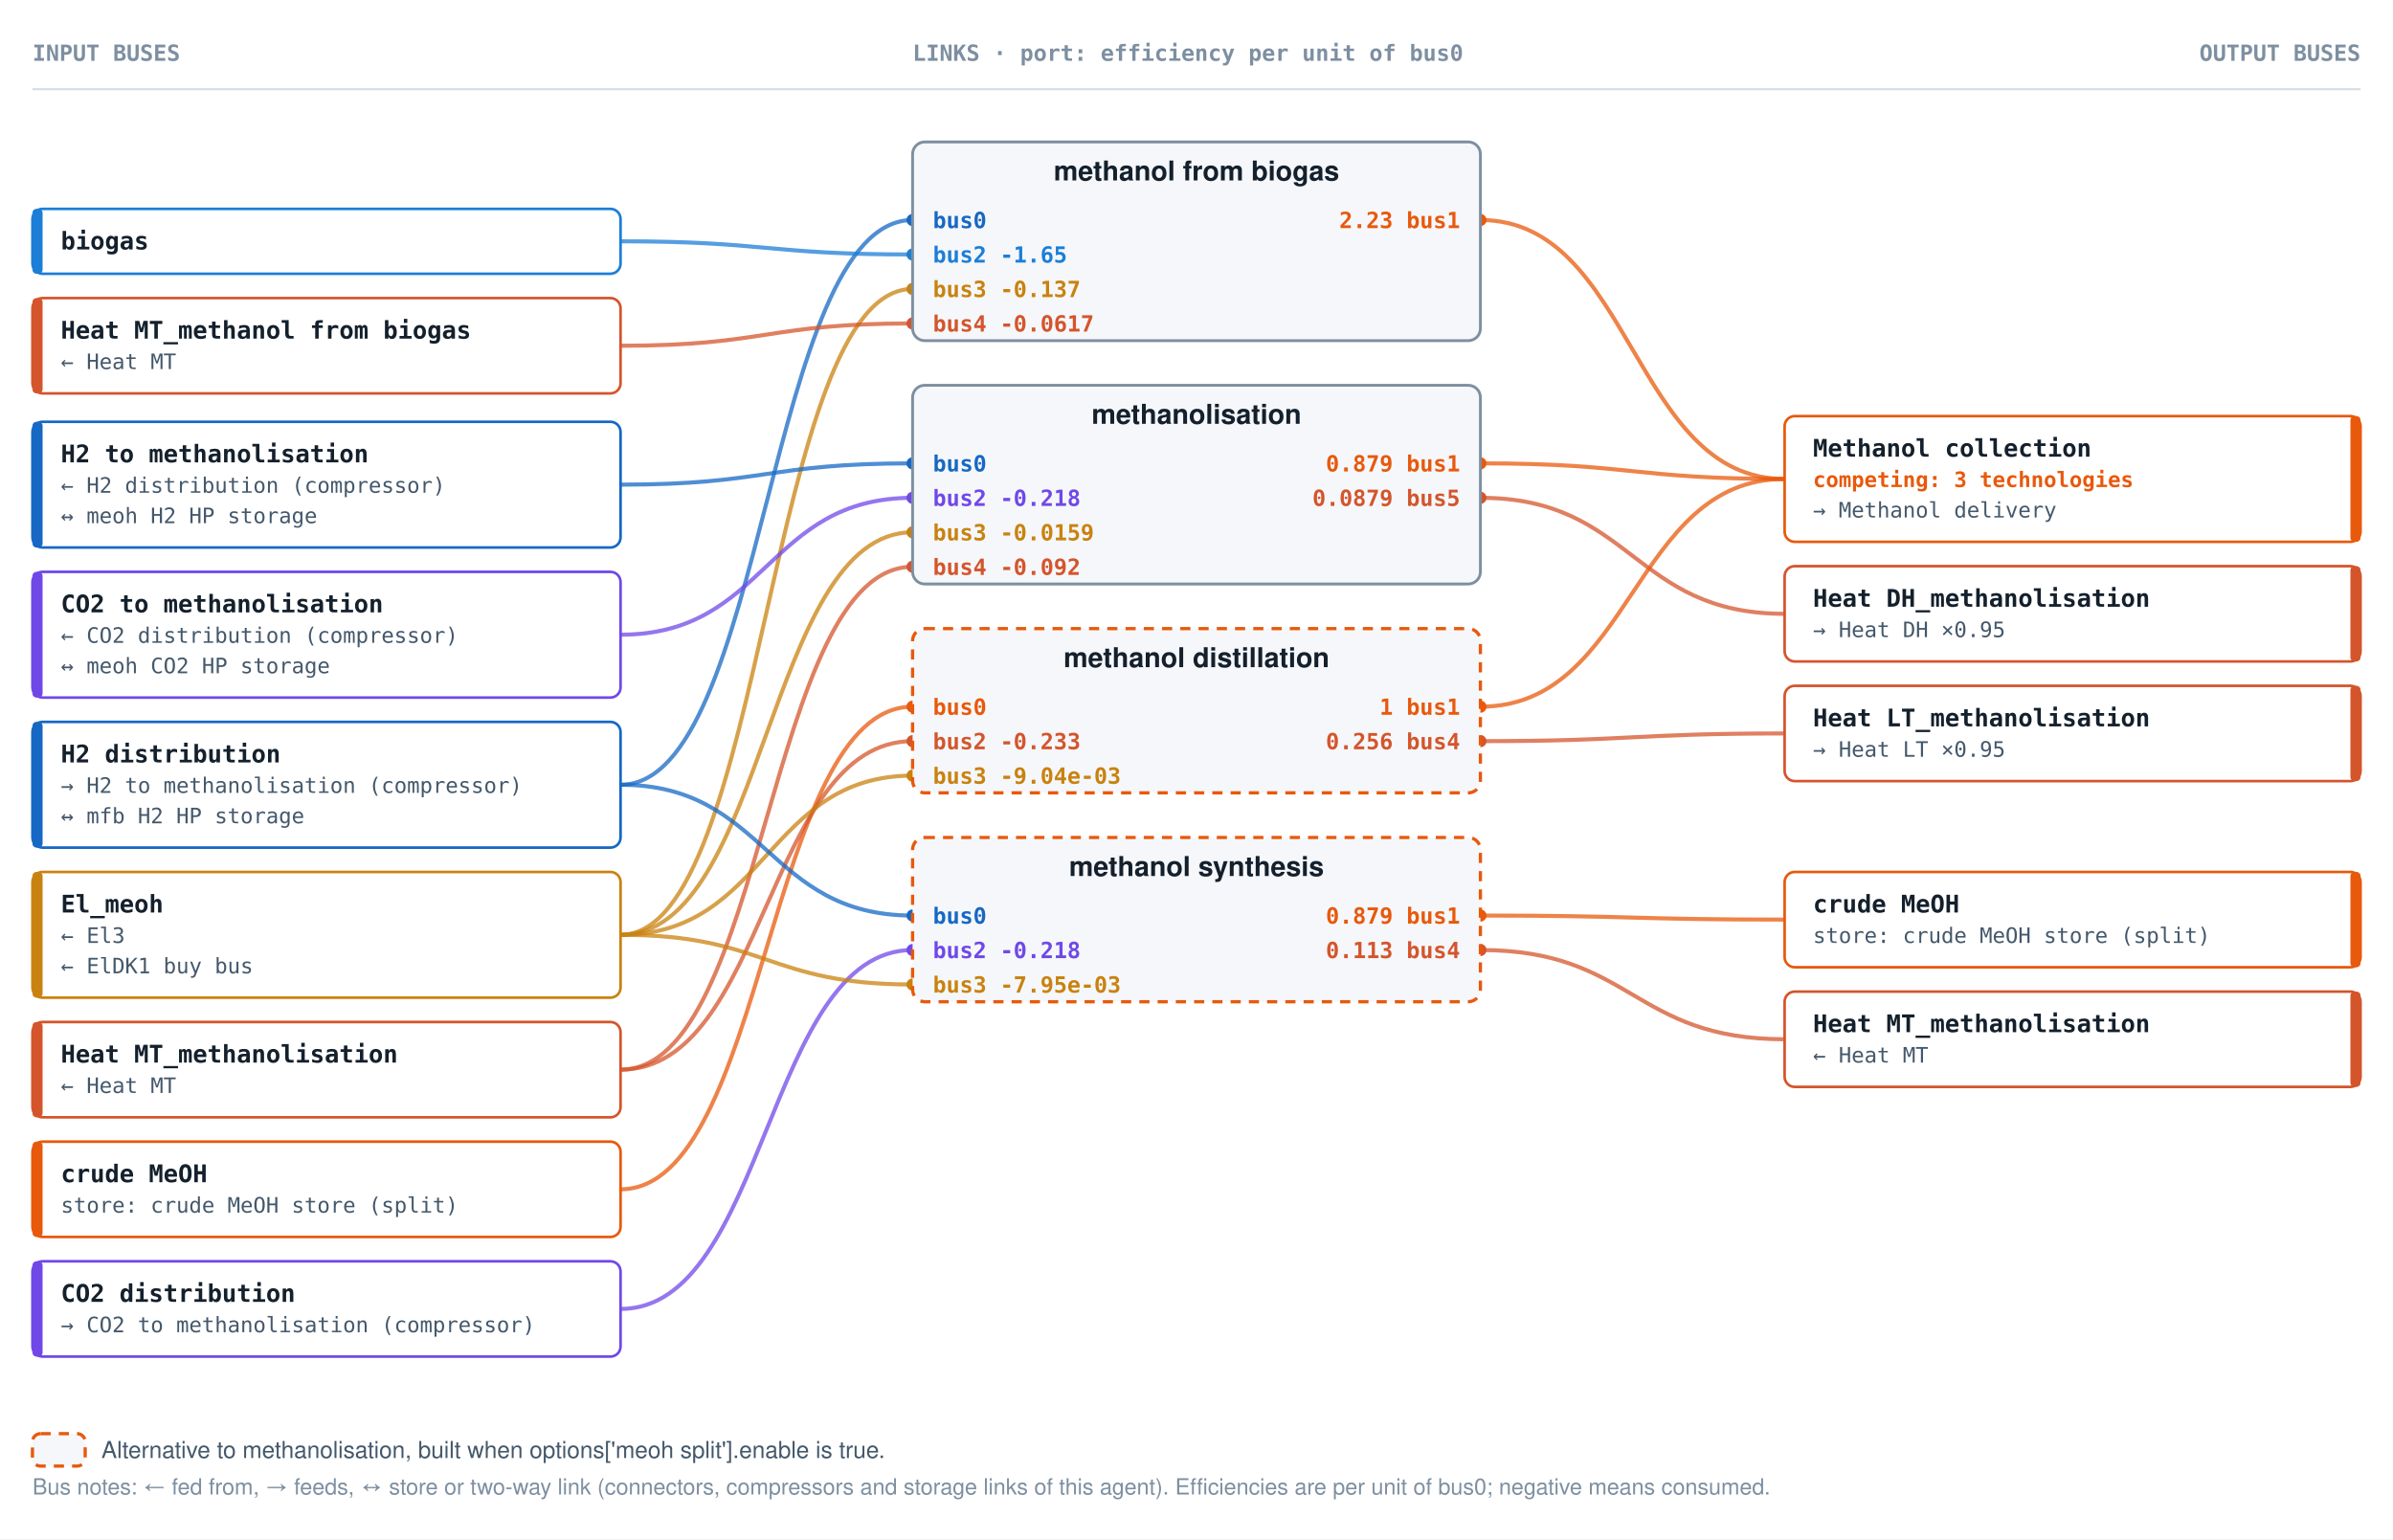
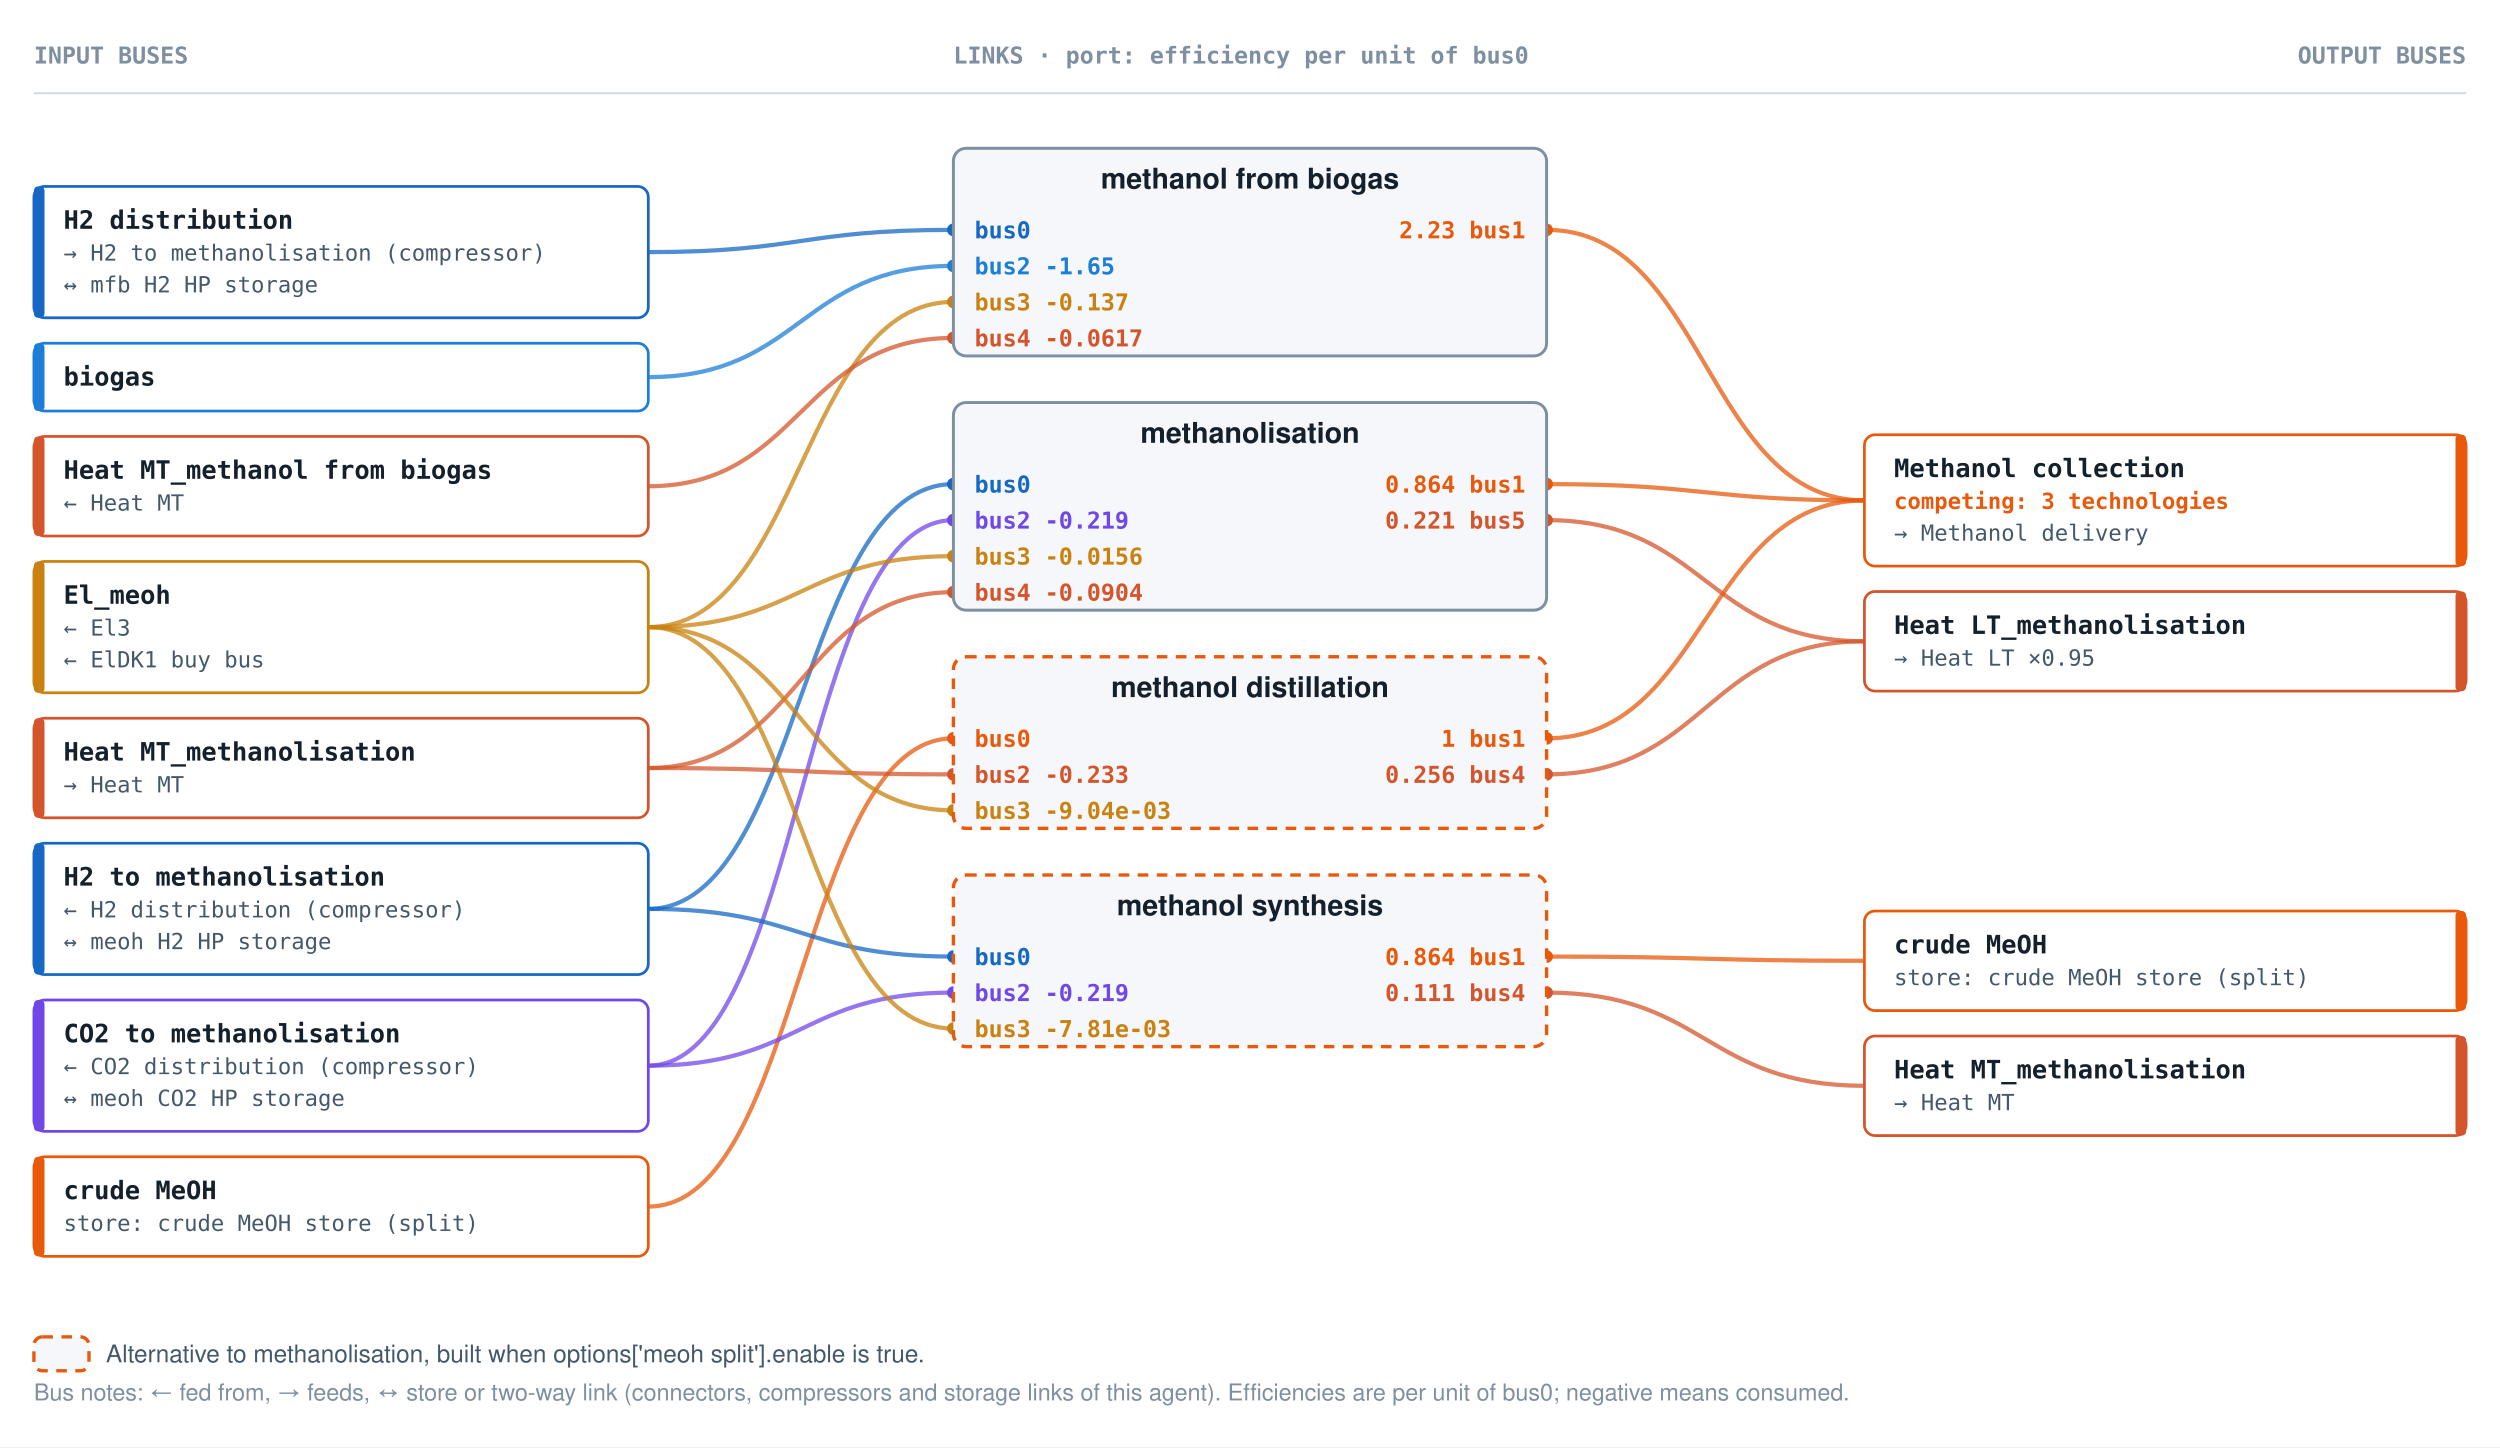
- <svg xmlns="http://www.w3.org/2000/svg" viewBox="0 0 1180 759" width="100%" role="img" aria-label="Methanol: links and their bus connections">
-   <rect width="1180" height="759" fill="#ffffff" />
+ <svg xmlns="http://www.w3.org/2000/svg" viewBox="0 0 1180 683" width="100%" role="img" aria-label="Methanol: links and their bus connections">
+   <rect width="1180" height="683" fill="#ffffff" />
  <text x="16.0" y="30.0" font-family="IBM Plex Mono, ui-monospace, SFMono-Regular, Menlo, monospace" font-size="11" font-weight="600" fill="#7d8fa1" text-anchor="start">INPUT BUSES</text>
  <text x="450.0" y="30.0" font-family="IBM Plex Mono, ui-monospace, SFMono-Regular, Menlo, monospace" font-size="11" font-weight="600" fill="#7d8fa1" text-anchor="start">LINKS  ·  port: efficiency per unit of bus0</text>
  <text x="1164.0" y="30.0" font-family="IBM Plex Mono, ui-monospace, SFMono-Regular, Menlo, monospace" font-size="11" font-weight="600" fill="#7d8fa1" text-anchor="end">OUTPUT BUSES</text>
  <line x1="16" y1="44" x2="1164" y2="44" stroke="#d3dbe4" />
-   <path d="M306,387.0 C378.0,387.0 378.0,108.5 450,108.5" fill="none" stroke="#1668c4" stroke-width="2" stroke-opacity=".75" />
+   <path d="M306,119.0 C378.0,119.0 378.0,108.5 450,108.5" fill="none" stroke="#1668c4" stroke-width="2" stroke-opacity=".75" />
  <circle cx="450" cy="108.5" r="3" fill="#1668c4" />
-   <path d="M306,119.0 C378.0,119.0 378.0,125.5 450,125.5" fill="none" stroke="#1c7ed6" stroke-width="2" stroke-opacity=".75" />
+   <path d="M306,178.0 C378.0,178.0 378.0,125.5 450,125.5" fill="none" stroke="#1c7ed6" stroke-width="2" stroke-opacity=".75" />
  <circle cx="450" cy="125.5" r="3" fill="#1c7ed6" />
-   <path d="M306,461.0 C378.0,461.0 378.0,142.5 450,142.5" fill="none" stroke="#c9820f" stroke-width="2" stroke-opacity=".75" />
+   <path d="M306,296.0 C378.0,296.0 378.0,142.5 450,142.5" fill="none" stroke="#c9820f" stroke-width="2" stroke-opacity=".75" />
  <circle cx="450" cy="142.5" r="3" fill="#c9820f" />
-   <path d="M306,170.5 C378.0,170.5 378.0,159.5 450,159.5" fill="none" stroke="#d4552c" stroke-width="2" stroke-opacity=".75" />
+   <path d="M306,229.5 C378.0,229.5 378.0,159.5 450,159.5" fill="none" stroke="#d4552c" stroke-width="2" stroke-opacity=".75" />
  <circle cx="450" cy="159.5" r="3" fill="#d4552c" />
  <path d="M880,236.2 C805.0,236.2 805.0,108.5 730,108.5" fill="none" stroke="#e8590c" stroke-width="2" stroke-opacity=".75" />
  <circle cx="730" cy="108.5" r="3" fill="#e8590c" />
-   <path d="M306,239.0 C378.0,239.0 378.0,228.5 450,228.5" fill="none" stroke="#1668c4" stroke-width="2" stroke-opacity=".75" />
+   <path d="M306,429.0 C378.0,429.0 378.0,228.5 450,228.5" fill="none" stroke="#1668c4" stroke-width="2" stroke-opacity=".75" />
  <circle cx="450" cy="228.5" r="3" fill="#1668c4" />
-   <path d="M306,313.0 C378.0,313.0 378.0,245.5 450,245.5" fill="none" stroke="#7048e8" stroke-width="2" stroke-opacity=".75" />
+   <path d="M306,503.0 C378.0,503.0 378.0,245.5 450,245.5" fill="none" stroke="#7048e8" stroke-width="2" stroke-opacity=".75" />
  <circle cx="450" cy="245.5" r="3" fill="#7048e8" />
-   <path d="M306,461.0 C378.0,461.0 378.0,262.5 450,262.5" fill="none" stroke="#c9820f" stroke-width="2" stroke-opacity=".75" />
+   <path d="M306,296.0 C378.0,296.0 378.0,262.5 450,262.5" fill="none" stroke="#c9820f" stroke-width="2" stroke-opacity=".75" />
  <circle cx="450" cy="262.5" r="3" fill="#c9820f" />
-   <path d="M306,527.5 C378.0,527.5 378.0,279.5 450,279.5" fill="none" stroke="#d4552c" stroke-width="2" stroke-opacity=".75" />
+   <path d="M306,362.5 C378.0,362.5 378.0,279.5 450,279.5" fill="none" stroke="#d4552c" stroke-width="2" stroke-opacity=".75" />
  <circle cx="450" cy="279.5" r="3" fill="#d4552c" />
  <path d="M880,236.2 C805.0,236.2 805.0,228.5 730,228.5" fill="none" stroke="#e8590c" stroke-width="2" stroke-opacity=".75" />
  <circle cx="730" cy="228.5" r="3" fill="#e8590c" />
  <path d="M880,302.7 C805.0,302.7 805.0,245.5 730,245.5" fill="none" stroke="#d4552c" stroke-width="2" stroke-opacity=".75" />
  <circle cx="730" cy="245.5" r="3" fill="#d4552c" />
-   <path d="M306,586.5 C378.0,586.5 378.0,348.5 450,348.5" fill="none" stroke="#e8590c" stroke-width="2" stroke-opacity=".75" />
+   <path d="M306,569.5 C378.0,569.5 378.0,348.5 450,348.5" fill="none" stroke="#e8590c" stroke-width="2" stroke-opacity=".75" />
  <circle cx="450" cy="348.5" r="3" fill="#e8590c" />
-   <path d="M306,527.5 C378.0,527.5 378.0,365.5 450,365.5" fill="none" stroke="#d4552c" stroke-width="2" stroke-opacity=".75" />
+   <path d="M306,362.5 C378.0,362.5 378.0,365.5 450,365.5" fill="none" stroke="#d4552c" stroke-width="2" stroke-opacity=".75" />
  <circle cx="450" cy="365.5" r="3" fill="#d4552c" />
-   <path d="M306,461.0 C378.0,461.0 378.0,382.5 450,382.5" fill="none" stroke="#c9820f" stroke-width="2" stroke-opacity=".75" />
+   <path d="M306,296.0 C378.0,296.0 378.0,382.5 450,382.5" fill="none" stroke="#c9820f" stroke-width="2" stroke-opacity=".75" />
  <circle cx="450" cy="382.5" r="3" fill="#c9820f" />
  <path d="M880,236.2 C805.0,236.2 805.0,348.5 730,348.5" fill="none" stroke="#e8590c" stroke-width="2" stroke-opacity=".75" />
  <circle cx="730" cy="348.5" r="3" fill="#e8590c" />
-   <path d="M880,361.7 C805.0,361.7 805.0,365.5 730,365.5" fill="none" stroke="#d4552c" stroke-width="2" stroke-opacity=".75" />
+   <path d="M880,302.7 C805.0,302.7 805.0,365.5 730,365.5" fill="none" stroke="#d4552c" stroke-width="2" stroke-opacity=".75" />
  <circle cx="730" cy="365.5" r="3" fill="#d4552c" />
-   <path d="M306,387.0 C378.0,387.0 378.0,451.5 450,451.5" fill="none" stroke="#1668c4" stroke-width="2" stroke-opacity=".75" />
+   <path d="M306,429.0 C378.0,429.0 378.0,451.5 450,451.5" fill="none" stroke="#1668c4" stroke-width="2" stroke-opacity=".75" />
  <circle cx="450" cy="451.5" r="3" fill="#1668c4" />
-   <path d="M306,645.5 C378.0,645.5 378.0,468.5 450,468.5" fill="none" stroke="#7048e8" stroke-width="2" stroke-opacity=".75" />
+   <path d="M306,503.0 C378.0,503.0 378.0,468.5 450,468.5" fill="none" stroke="#7048e8" stroke-width="2" stroke-opacity=".75" />
  <circle cx="450" cy="468.5" r="3" fill="#7048e8" />
-   <path d="M306,461.0 C378.0,461.0 378.0,485.5 450,485.5" fill="none" stroke="#c9820f" stroke-width="2" stroke-opacity=".75" />
+   <path d="M306,296.0 C378.0,296.0 378.0,485.5 450,485.5" fill="none" stroke="#c9820f" stroke-width="2" stroke-opacity=".75" />
  <circle cx="450" cy="485.5" r="3" fill="#c9820f" />
  <path d="M880,453.5 C805.0,453.5 805.0,451.5 730,451.5" fill="none" stroke="#e8590c" stroke-width="2" stroke-opacity=".75" />
  <circle cx="730" cy="451.5" r="3" fill="#e8590c" />
  <path d="M880,512.5 C805.0,512.5 805.0,468.5 730,468.5" fill="none" stroke="#d4552c" stroke-width="2" stroke-opacity=".75" />
  <circle cx="730" cy="468.5" r="3" fill="#d4552c" />
  <rect x="450" y="70.0" width="280" height="98" rx="6" fill="#f5f7fa" stroke="#7d8fa1" stroke-width="1.4" />
  <text x="590.0" y="89.0" font-family="IBM Plex Sans, -apple-system, Segoe UI, Helvetica, Arial, sans-serif" font-size="13.5" font-weight="600" fill="#14202c" text-anchor="middle">methanol from biogas</text>
  <rect x="450" y="190.0" width="280" height="98" rx="6" fill="#f5f7fa" stroke="#7d8fa1" stroke-width="1.4" />
  <text x="590.0" y="209.0" font-family="IBM Plex Sans, -apple-system, Segoe UI, Helvetica, Arial, sans-serif" font-size="13.5" font-weight="600" fill="#14202c" text-anchor="middle">methanolisation</text>
  <rect x="450" y="310.0" width="280" height="81" rx="6" fill="#f5f7fa" stroke="#e8590c" stroke-width="1.6" stroke-dasharray="5 4" />
  <text x="590.0" y="329.0" font-family="IBM Plex Sans, -apple-system, Segoe UI, Helvetica, Arial, sans-serif" font-size="13.5" font-weight="600" fill="#14202c" text-anchor="middle">methanol distillation</text>
  <rect x="450" y="413.0" width="280" height="81" rx="6" fill="#f5f7fa" stroke="#e8590c" stroke-width="1.6" stroke-dasharray="5 4" />
  <text x="590.0" y="432.0" font-family="IBM Plex Sans, -apple-system, Segoe UI, Helvetica, Arial, sans-serif" font-size="13.5" font-weight="600" fill="#14202c" text-anchor="middle">methanol synthesis</text>
-   <rect x="16" y="356.0" width="290" height="62" rx="5" fill="#ffffff" stroke="#1668c4" stroke-width="1.3" />
-   <rect x="16" y="356.0" width="5" height="62" rx="2" fill="#1668c4" />
-   <text x="30.0" y="376.0" font-family="IBM Plex Mono, ui-monospace, SFMono-Regular, Menlo, monospace" font-size="12" font-weight="600" fill="#14202c" text-anchor="start">H2 distribution</text>
-   <text x="30.0" y="391.0" font-family="IBM Plex Mono, ui-monospace, SFMono-Regular, Menlo, monospace" font-size="10.5" font-weight="400" fill="#44586b" text-anchor="start">→ H2 to methanolisation (compressor)</text>
-   <text x="30.0" y="406.0" font-family="IBM Plex Mono, ui-monospace, SFMono-Regular, Menlo, monospace" font-size="10.5" font-weight="400" fill="#44586b" text-anchor="start">↔ mfb H2 HP storage</text>
-   <rect x="16" y="103.0" width="290" height="32" rx="5" fill="#ffffff" stroke="#1c7ed6" stroke-width="1.3" />
-   <rect x="16" y="103.0" width="5" height="32" rx="2" fill="#1c7ed6" />
-   <text x="30.0" y="123.0" font-family="IBM Plex Mono, ui-monospace, SFMono-Regular, Menlo, monospace" font-size="12" font-weight="600" fill="#14202c" text-anchor="start">biogas</text>
-   <rect x="16" y="430.0" width="290" height="62" rx="5" fill="#ffffff" stroke="#c9820f" stroke-width="1.3" />
-   <rect x="16" y="430.0" width="5" height="62" rx="2" fill="#c9820f" />
-   <text x="30.0" y="450.0" font-family="IBM Plex Mono, ui-monospace, SFMono-Regular, Menlo, monospace" font-size="12" font-weight="600" fill="#14202c" text-anchor="start">El_meoh</text>
-   <text x="30.0" y="465.0" font-family="IBM Plex Mono, ui-monospace, SFMono-Regular, Menlo, monospace" font-size="10.5" font-weight="400" fill="#44586b" text-anchor="start">← El3</text>
-   <text x="30.0" y="480.0" font-family="IBM Plex Mono, ui-monospace, SFMono-Regular, Menlo, monospace" font-size="10.5" font-weight="400" fill="#44586b" text-anchor="start">← ElDK1 buy bus</text>
-   <rect x="16" y="147.0" width="290" height="47" rx="5" fill="#ffffff" stroke="#d4552c" stroke-width="1.3" />
-   <rect x="16" y="147.0" width="5" height="47" rx="2" fill="#d4552c" />
-   <text x="30.0" y="167.0" font-family="IBM Plex Mono, ui-monospace, SFMono-Regular, Menlo, monospace" font-size="12" font-weight="600" fill="#14202c" text-anchor="start">Heat MT_methanol from biogas</text>
-   <text x="30.0" y="182.0" font-family="IBM Plex Mono, ui-monospace, SFMono-Regular, Menlo, monospace" font-size="10.5" font-weight="400" fill="#44586b" text-anchor="start">← Heat MT</text>
-   <rect x="16" y="208.0" width="290" height="62" rx="5" fill="#ffffff" stroke="#1668c4" stroke-width="1.3" />
-   <rect x="16" y="208.0" width="5" height="62" rx="2" fill="#1668c4" />
-   <text x="30.0" y="228.0" font-family="IBM Plex Mono, ui-monospace, SFMono-Regular, Menlo, monospace" font-size="12" font-weight="600" fill="#14202c" text-anchor="start">H2 to methanolisation</text>
-   <text x="30.0" y="243.0" font-family="IBM Plex Mono, ui-monospace, SFMono-Regular, Menlo, monospace" font-size="10.5" font-weight="400" fill="#44586b" text-anchor="start">← H2 distribution (compressor)</text>
-   <text x="30.0" y="258.0" font-family="IBM Plex Mono, ui-monospace, SFMono-Regular, Menlo, monospace" font-size="10.5" font-weight="400" fill="#44586b" text-anchor="start">↔ meoh H2 HP storage</text>
-   <rect x="16" y="282.0" width="290" height="62" rx="5" fill="#ffffff" stroke="#7048e8" stroke-width="1.3" />
-   <rect x="16" y="282.0" width="5" height="62" rx="2" fill="#7048e8" />
-   <text x="30.0" y="302.0" font-family="IBM Plex Mono, ui-monospace, SFMono-Regular, Menlo, monospace" font-size="12" font-weight="600" fill="#14202c" text-anchor="start">CO2 to methanolisation</text>
-   <text x="30.0" y="317.0" font-family="IBM Plex Mono, ui-monospace, SFMono-Regular, Menlo, monospace" font-size="10.5" font-weight="400" fill="#44586b" text-anchor="start">← CO2 distribution (compressor)</text>
-   <text x="30.0" y="332.0" font-family="IBM Plex Mono, ui-monospace, SFMono-Regular, Menlo, monospace" font-size="10.5" font-weight="400" fill="#44586b" text-anchor="start">↔ meoh CO2 HP storage</text>
-   <rect x="16" y="504.0" width="290" height="47" rx="5" fill="#ffffff" stroke="#d4552c" stroke-width="1.3" />
-   <rect x="16" y="504.0" width="5" height="47" rx="2" fill="#d4552c" />
-   <text x="30.0" y="524.0" font-family="IBM Plex Mono, ui-monospace, SFMono-Regular, Menlo, monospace" font-size="12" font-weight="600" fill="#14202c" text-anchor="start">Heat MT_methanolisation</text>
-   <text x="30.0" y="539.0" font-family="IBM Plex Mono, ui-monospace, SFMono-Regular, Menlo, monospace" font-size="10.5" font-weight="400" fill="#44586b" text-anchor="start">← Heat MT</text>
-   <rect x="16" y="563.0" width="290" height="47" rx="5" fill="#ffffff" stroke="#e8590c" stroke-width="1.3" />
-   <rect x="16" y="563.0" width="5" height="47" rx="2" fill="#e8590c" />
-   <text x="30.0" y="583.0" font-family="IBM Plex Mono, ui-monospace, SFMono-Regular, Menlo, monospace" font-size="12" font-weight="600" fill="#14202c" text-anchor="start">crude MeOH</text>
-   <text x="30.0" y="598.0" font-family="IBM Plex Mono, ui-monospace, SFMono-Regular, Menlo, monospace" font-size="10.5" font-weight="400" fill="#44586b" text-anchor="start">store: crude MeOH store (split)</text>
-   <rect x="16" y="622.0" width="290" height="47" rx="5" fill="#ffffff" stroke="#7048e8" stroke-width="1.3" />
-   <rect x="16" y="622.0" width="5" height="47" rx="2" fill="#7048e8" />
-   <text x="30.0" y="642.0" font-family="IBM Plex Mono, ui-monospace, SFMono-Regular, Menlo, monospace" font-size="12" font-weight="600" fill="#14202c" text-anchor="start">CO2 distribution</text>
-   <text x="30.0" y="657.0" font-family="IBM Plex Mono, ui-monospace, SFMono-Regular, Menlo, monospace" font-size="10.5" font-weight="400" fill="#44586b" text-anchor="start">→ CO2 to methanolisation (compressor)</text>
+   <rect x="16" y="88.0" width="290" height="62" rx="5" fill="#ffffff" stroke="#1668c4" stroke-width="1.3" />
+   <rect x="16" y="88.0" width="5" height="62" rx="2" fill="#1668c4" />
+   <text x="30.0" y="108.0" font-family="IBM Plex Mono, ui-monospace, SFMono-Regular, Menlo, monospace" font-size="12" font-weight="600" fill="#14202c" text-anchor="start">H2 distribution</text>
+   <text x="30.0" y="123.0" font-family="IBM Plex Mono, ui-monospace, SFMono-Regular, Menlo, monospace" font-size="10.5" font-weight="400" fill="#44586b" text-anchor="start">→ H2 to methanolisation (compressor)</text>
+   <text x="30.0" y="138.0" font-family="IBM Plex Mono, ui-monospace, SFMono-Regular, Menlo, monospace" font-size="10.5" font-weight="400" fill="#44586b" text-anchor="start">↔ mfb H2 HP storage</text>
+   <rect x="16" y="162.0" width="290" height="32" rx="5" fill="#ffffff" stroke="#1c7ed6" stroke-width="1.3" />
+   <rect x="16" y="162.0" width="5" height="32" rx="2" fill="#1c7ed6" />
+   <text x="30.0" y="182.0" font-family="IBM Plex Mono, ui-monospace, SFMono-Regular, Menlo, monospace" font-size="12" font-weight="600" fill="#14202c" text-anchor="start">biogas</text>
+   <rect x="16" y="265.0" width="290" height="62" rx="5" fill="#ffffff" stroke="#c9820f" stroke-width="1.3" />
+   <rect x="16" y="265.0" width="5" height="62" rx="2" fill="#c9820f" />
+   <text x="30.0" y="285.0" font-family="IBM Plex Mono, ui-monospace, SFMono-Regular, Menlo, monospace" font-size="12" font-weight="600" fill="#14202c" text-anchor="start">El_meoh</text>
+   <text x="30.0" y="300.0" font-family="IBM Plex Mono, ui-monospace, SFMono-Regular, Menlo, monospace" font-size="10.5" font-weight="400" fill="#44586b" text-anchor="start">← El3</text>
+   <text x="30.0" y="315.0" font-family="IBM Plex Mono, ui-monospace, SFMono-Regular, Menlo, monospace" font-size="10.5" font-weight="400" fill="#44586b" text-anchor="start">← ElDK1 buy bus</text>
+   <rect x="16" y="206.0" width="290" height="47" rx="5" fill="#ffffff" stroke="#d4552c" stroke-width="1.3" />
+   <rect x="16" y="206.0" width="5" height="47" rx="2" fill="#d4552c" />
+   <text x="30.0" y="226.0" font-family="IBM Plex Mono, ui-monospace, SFMono-Regular, Menlo, monospace" font-size="12" font-weight="600" fill="#14202c" text-anchor="start">Heat MT_methanol from biogas</text>
+   <text x="30.0" y="241.0" font-family="IBM Plex Mono, ui-monospace, SFMono-Regular, Menlo, monospace" font-size="10.5" font-weight="400" fill="#44586b" text-anchor="start">← Heat MT</text>
+   <rect x="16" y="398.0" width="290" height="62" rx="5" fill="#ffffff" stroke="#1668c4" stroke-width="1.3" />
+   <rect x="16" y="398.0" width="5" height="62" rx="2" fill="#1668c4" />
+   <text x="30.0" y="418.0" font-family="IBM Plex Mono, ui-monospace, SFMono-Regular, Menlo, monospace" font-size="12" font-weight="600" fill="#14202c" text-anchor="start">H2 to methanolisation</text>
+   <text x="30.0" y="433.0" font-family="IBM Plex Mono, ui-monospace, SFMono-Regular, Menlo, monospace" font-size="10.5" font-weight="400" fill="#44586b" text-anchor="start">← H2 distribution (compressor)</text>
+   <text x="30.0" y="448.0" font-family="IBM Plex Mono, ui-monospace, SFMono-Regular, Menlo, monospace" font-size="10.5" font-weight="400" fill="#44586b" text-anchor="start">↔ meoh H2 HP storage</text>
+   <rect x="16" y="472.0" width="290" height="62" rx="5" fill="#ffffff" stroke="#7048e8" stroke-width="1.3" />
+   <rect x="16" y="472.0" width="5" height="62" rx="2" fill="#7048e8" />
+   <text x="30.0" y="492.0" font-family="IBM Plex Mono, ui-monospace, SFMono-Regular, Menlo, monospace" font-size="12" font-weight="600" fill="#14202c" text-anchor="start">CO2 to methanolisation</text>
+   <text x="30.0" y="507.0" font-family="IBM Plex Mono, ui-monospace, SFMono-Regular, Menlo, monospace" font-size="10.5" font-weight="400" fill="#44586b" text-anchor="start">← CO2 distribution (compressor)</text>
+   <text x="30.0" y="522.0" font-family="IBM Plex Mono, ui-monospace, SFMono-Regular, Menlo, monospace" font-size="10.5" font-weight="400" fill="#44586b" text-anchor="start">↔ meoh CO2 HP storage</text>
+   <rect x="16" y="339.0" width="290" height="47" rx="5" fill="#ffffff" stroke="#d4552c" stroke-width="1.3" />
+   <rect x="16" y="339.0" width="5" height="47" rx="2" fill="#d4552c" />
+   <text x="30.0" y="359.0" font-family="IBM Plex Mono, ui-monospace, SFMono-Regular, Menlo, monospace" font-size="12" font-weight="600" fill="#14202c" text-anchor="start">Heat MT_methanolisation</text>
+   <text x="30.0" y="374.0" font-family="IBM Plex Mono, ui-monospace, SFMono-Regular, Menlo, monospace" font-size="10.5" font-weight="400" fill="#44586b" text-anchor="start">→ Heat MT</text>
+   <rect x="16" y="546.0" width="290" height="47" rx="5" fill="#ffffff" stroke="#e8590c" stroke-width="1.3" />
+   <rect x="16" y="546.0" width="5" height="47" rx="2" fill="#e8590c" />
+   <text x="30.0" y="566.0" font-family="IBM Plex Mono, ui-monospace, SFMono-Regular, Menlo, monospace" font-size="12" font-weight="600" fill="#14202c" text-anchor="start">crude MeOH</text>
+   <text x="30.0" y="581.0" font-family="IBM Plex Mono, ui-monospace, SFMono-Regular, Menlo, monospace" font-size="10.5" font-weight="400" fill="#44586b" text-anchor="start">store: crude MeOH store (split)</text>
  <rect x="880" y="205.2" width="284" height="62" rx="5" fill="#ffffff" stroke="#e8590c" stroke-width="1.3" />
  <rect x="1159" y="205.2" width="5" height="62" rx="2" fill="#e8590c" />
  <text x="894.0" y="225.2" font-family="IBM Plex Mono, ui-monospace, SFMono-Regular, Menlo, monospace" font-size="12" font-weight="600" fill="#14202c" text-anchor="start">Methanol collection</text>
  <text x="894.0" y="240.2" font-family="IBM Plex Mono, ui-monospace, SFMono-Regular, Menlo, monospace" font-size="10.5" font-weight="600" fill="#e8590c" text-anchor="start">competing: 3 technologies</text>
  <text x="894.0" y="255.2" font-family="IBM Plex Mono, ui-monospace, SFMono-Regular, Menlo, monospace" font-size="10.5" font-weight="400" fill="#44586b" text-anchor="start">→ Methanol delivery</text>
  <rect x="880" y="279.2" width="284" height="47" rx="5" fill="#ffffff" stroke="#d4552c" stroke-width="1.3" />
  <rect x="1159" y="279.2" width="5" height="47" rx="2" fill="#d4552c" />
-   <text x="894.0" y="299.2" font-family="IBM Plex Mono, ui-monospace, SFMono-Regular, Menlo, monospace" font-size="12" font-weight="600" fill="#14202c" text-anchor="start">Heat DH_methanolisation</text>
-   <text x="894.0" y="314.2" font-family="IBM Plex Mono, ui-monospace, SFMono-Regular, Menlo, monospace" font-size="10.5" font-weight="400" fill="#44586b" text-anchor="start">→ Heat DH ×0.95</text>
-   <rect x="880" y="338.2" width="284" height="47" rx="5" fill="#ffffff" stroke="#d4552c" stroke-width="1.3" />
-   <rect x="1159" y="338.2" width="5" height="47" rx="2" fill="#d4552c" />
-   <text x="894.0" y="358.2" font-family="IBM Plex Mono, ui-monospace, SFMono-Regular, Menlo, monospace" font-size="12" font-weight="600" fill="#14202c" text-anchor="start">Heat LT_methanolisation</text>
-   <text x="894.0" y="373.2" font-family="IBM Plex Mono, ui-monospace, SFMono-Regular, Menlo, monospace" font-size="10.5" font-weight="400" fill="#44586b" text-anchor="start">→ Heat LT ×0.95</text>
+   <text x="894.0" y="299.2" font-family="IBM Plex Mono, ui-monospace, SFMono-Regular, Menlo, monospace" font-size="12" font-weight="600" fill="#14202c" text-anchor="start">Heat LT_methanolisation</text>
+   <text x="894.0" y="314.2" font-family="IBM Plex Mono, ui-monospace, SFMono-Regular, Menlo, monospace" font-size="10.5" font-weight="400" fill="#44586b" text-anchor="start">→ Heat LT ×0.95</text>
  <rect x="880" y="430.0" width="284" height="47" rx="5" fill="#ffffff" stroke="#e8590c" stroke-width="1.3" />
  <rect x="1159" y="430.0" width="5" height="47" rx="2" fill="#e8590c" />
  <text x="894.0" y="450.0" font-family="IBM Plex Mono, ui-monospace, SFMono-Regular, Menlo, monospace" font-size="12" font-weight="600" fill="#14202c" text-anchor="start">crude MeOH</text>
  <text x="894.0" y="465.0" font-family="IBM Plex Mono, ui-monospace, SFMono-Regular, Menlo, monospace" font-size="10.5" font-weight="400" fill="#44586b" text-anchor="start">store: crude MeOH store (split)</text>
  <rect x="880" y="489.0" width="284" height="47" rx="5" fill="#ffffff" stroke="#d4552c" stroke-width="1.3" />
  <rect x="1159" y="489.0" width="5" height="47" rx="2" fill="#d4552c" />
  <text x="894.0" y="509.0" font-family="IBM Plex Mono, ui-monospace, SFMono-Regular, Menlo, monospace" font-size="12" font-weight="600" fill="#14202c" text-anchor="start">Heat MT_methanolisation</text>
-   <text x="894.0" y="524.0" font-family="IBM Plex Mono, ui-monospace, SFMono-Regular, Menlo, monospace" font-size="10.5" font-weight="400" fill="#44586b" text-anchor="start">← Heat MT</text>
+   <text x="894.0" y="524.0" font-family="IBM Plex Mono, ui-monospace, SFMono-Regular, Menlo, monospace" font-size="10.5" font-weight="400" fill="#44586b" text-anchor="start">→ Heat MT</text>
  <text x="460.0" y="112.5" font-family="IBM Plex Mono, ui-monospace, SFMono-Regular, Menlo, monospace" font-size="11" font-weight="600" fill="#1668c4" text-anchor="start">bus0</text>
  <text x="460.0" y="129.5" font-family="IBM Plex Mono, ui-monospace, SFMono-Regular, Menlo, monospace" font-size="11" font-weight="600" fill="#1c7ed6" text-anchor="start">bus2  -1.65</text>
  <text x="460.0" y="146.5" font-family="IBM Plex Mono, ui-monospace, SFMono-Regular, Menlo, monospace" font-size="11" font-weight="600" fill="#c9820f" text-anchor="start">bus3  -0.137</text>
  <text x="460.0" y="163.5" font-family="IBM Plex Mono, ui-monospace, SFMono-Regular, Menlo, monospace" font-size="11" font-weight="600" fill="#d4552c" text-anchor="start">bus4  -0.0617</text>
  <text x="720.0" y="112.5" font-family="IBM Plex Mono, ui-monospace, SFMono-Regular, Menlo, monospace" font-size="11" font-weight="600" fill="#e8590c" text-anchor="end">2.23  bus1</text>
  <text x="460.0" y="232.5" font-family="IBM Plex Mono, ui-monospace, SFMono-Regular, Menlo, monospace" font-size="11" font-weight="600" fill="#1668c4" text-anchor="start">bus0</text>
-   <text x="460.0" y="249.5" font-family="IBM Plex Mono, ui-monospace, SFMono-Regular, Menlo, monospace" font-size="11" font-weight="600" fill="#7048e8" text-anchor="start">bus2  -0.218</text>
-   <text x="460.0" y="266.5" font-family="IBM Plex Mono, ui-monospace, SFMono-Regular, Menlo, monospace" font-size="11" font-weight="600" fill="#c9820f" text-anchor="start">bus3  -0.0159</text>
-   <text x="460.0" y="283.5" font-family="IBM Plex Mono, ui-monospace, SFMono-Regular, Menlo, monospace" font-size="11" font-weight="600" fill="#d4552c" text-anchor="start">bus4  -0.092</text>
-   <text x="720.0" y="232.5" font-family="IBM Plex Mono, ui-monospace, SFMono-Regular, Menlo, monospace" font-size="11" font-weight="600" fill="#e8590c" text-anchor="end">0.879  bus1</text>
-   <text x="720.0" y="249.5" font-family="IBM Plex Mono, ui-monospace, SFMono-Regular, Menlo, monospace" font-size="11" font-weight="600" fill="#d4552c" text-anchor="end">0.0879  bus5</text>
+   <text x="460.0" y="249.5" font-family="IBM Plex Mono, ui-monospace, SFMono-Regular, Menlo, monospace" font-size="11" font-weight="600" fill="#7048e8" text-anchor="start">bus2  -0.219</text>
+   <text x="460.0" y="266.5" font-family="IBM Plex Mono, ui-monospace, SFMono-Regular, Menlo, monospace" font-size="11" font-weight="600" fill="#c9820f" text-anchor="start">bus3  -0.0156</text>
+   <text x="460.0" y="283.5" font-family="IBM Plex Mono, ui-monospace, SFMono-Regular, Menlo, monospace" font-size="11" font-weight="600" fill="#d4552c" text-anchor="start">bus4  -0.0904</text>
+   <text x="720.0" y="232.5" font-family="IBM Plex Mono, ui-monospace, SFMono-Regular, Menlo, monospace" font-size="11" font-weight="600" fill="#e8590c" text-anchor="end">0.864  bus1</text>
+   <text x="720.0" y="249.5" font-family="IBM Plex Mono, ui-monospace, SFMono-Regular, Menlo, monospace" font-size="11" font-weight="600" fill="#d4552c" text-anchor="end">0.221  bus5</text>
  <text x="460.0" y="352.5" font-family="IBM Plex Mono, ui-monospace, SFMono-Regular, Menlo, monospace" font-size="11" font-weight="600" fill="#e8590c" text-anchor="start">bus0</text>
  <text x="460.0" y="369.5" font-family="IBM Plex Mono, ui-monospace, SFMono-Regular, Menlo, monospace" font-size="11" font-weight="600" fill="#d4552c" text-anchor="start">bus2  -0.233</text>
  <text x="460.0" y="386.5" font-family="IBM Plex Mono, ui-monospace, SFMono-Regular, Menlo, monospace" font-size="11" font-weight="600" fill="#c9820f" text-anchor="start">bus3  -9.04e-03</text>
  <text x="720.0" y="352.5" font-family="IBM Plex Mono, ui-monospace, SFMono-Regular, Menlo, monospace" font-size="11" font-weight="600" fill="#e8590c" text-anchor="end">1  bus1</text>
  <text x="720.0" y="369.5" font-family="IBM Plex Mono, ui-monospace, SFMono-Regular, Menlo, monospace" font-size="11" font-weight="600" fill="#d4552c" text-anchor="end">0.256  bus4</text>
  <text x="460.0" y="455.5" font-family="IBM Plex Mono, ui-monospace, SFMono-Regular, Menlo, monospace" font-size="11" font-weight="600" fill="#1668c4" text-anchor="start">bus0</text>
-   <text x="460.0" y="472.5" font-family="IBM Plex Mono, ui-monospace, SFMono-Regular, Menlo, monospace" font-size="11" font-weight="600" fill="#7048e8" text-anchor="start">bus2  -0.218</text>
-   <text x="460.0" y="489.5" font-family="IBM Plex Mono, ui-monospace, SFMono-Regular, Menlo, monospace" font-size="11" font-weight="600" fill="#c9820f" text-anchor="start">bus3  -7.95e-03</text>
-   <text x="720.0" y="455.5" font-family="IBM Plex Mono, ui-monospace, SFMono-Regular, Menlo, monospace" font-size="11" font-weight="600" fill="#e8590c" text-anchor="end">0.879  bus1</text>
-   <text x="720.0" y="472.5" font-family="IBM Plex Mono, ui-monospace, SFMono-Regular, Menlo, monospace" font-size="11" font-weight="600" fill="#d4552c" text-anchor="end">0.113  bus4</text>
-   <text x="16.0" y="737.0" font-family="IBM Plex Sans, -apple-system, Segoe UI, Helvetica, Arial, sans-serif" font-size="11" font-weight="400" fill="#7d8fa1" text-anchor="start">Bus notes: ← fed from, → feeds, ↔ store or two-way link (connectors, compressors and storage links of this agent). Efficiencies are per unit of bus0; negative means consumed.</text>
-   <rect x="16" y="707" width="26" height="16" rx="4" fill="#f5f7fa" stroke="#e8590c" stroke-width="1.6" stroke-dasharray="5 4" />
-   <text x="50.0" y="719.0" font-family="IBM Plex Sans, -apple-system, Segoe UI, Helvetica, Arial, sans-serif" font-size="11.5" font-weight="400" fill="#44586b" text-anchor="start">Alternative to methanolisation, built when options['meoh split'].enable is true.</text>
+   <text x="460.0" y="472.5" font-family="IBM Plex Mono, ui-monospace, SFMono-Regular, Menlo, monospace" font-size="11" font-weight="600" fill="#7048e8" text-anchor="start">bus2  -0.219</text>
+   <text x="460.0" y="489.5" font-family="IBM Plex Mono, ui-monospace, SFMono-Regular, Menlo, monospace" font-size="11" font-weight="600" fill="#c9820f" text-anchor="start">bus3  -7.81e-03</text>
+   <text x="720.0" y="455.5" font-family="IBM Plex Mono, ui-monospace, SFMono-Regular, Menlo, monospace" font-size="11" font-weight="600" fill="#e8590c" text-anchor="end">0.864  bus1</text>
+   <text x="720.0" y="472.5" font-family="IBM Plex Mono, ui-monospace, SFMono-Regular, Menlo, monospace" font-size="11" font-weight="600" fill="#d4552c" text-anchor="end">0.111  bus4</text>
+   <text x="16.0" y="661.0" font-family="IBM Plex Sans, -apple-system, Segoe UI, Helvetica, Arial, sans-serif" font-size="11" font-weight="400" fill="#7d8fa1" text-anchor="start">Bus notes: ← fed from, → feeds, ↔ store or two-way link (connectors, compressors and storage links of this agent). Efficiencies are per unit of bus0; negative means consumed.</text>
+   <rect x="16" y="631" width="26" height="16" rx="4" fill="#f5f7fa" stroke="#e8590c" stroke-width="1.6" stroke-dasharray="5 4" />
+   <text x="50.0" y="643.0" font-family="IBM Plex Sans, -apple-system, Segoe UI, Helvetica, Arial, sans-serif" font-size="11.5" font-weight="400" fill="#44586b" text-anchor="start">Alternative to methanolisation, built when options['meoh split'].enable is true.</text>
</svg>
